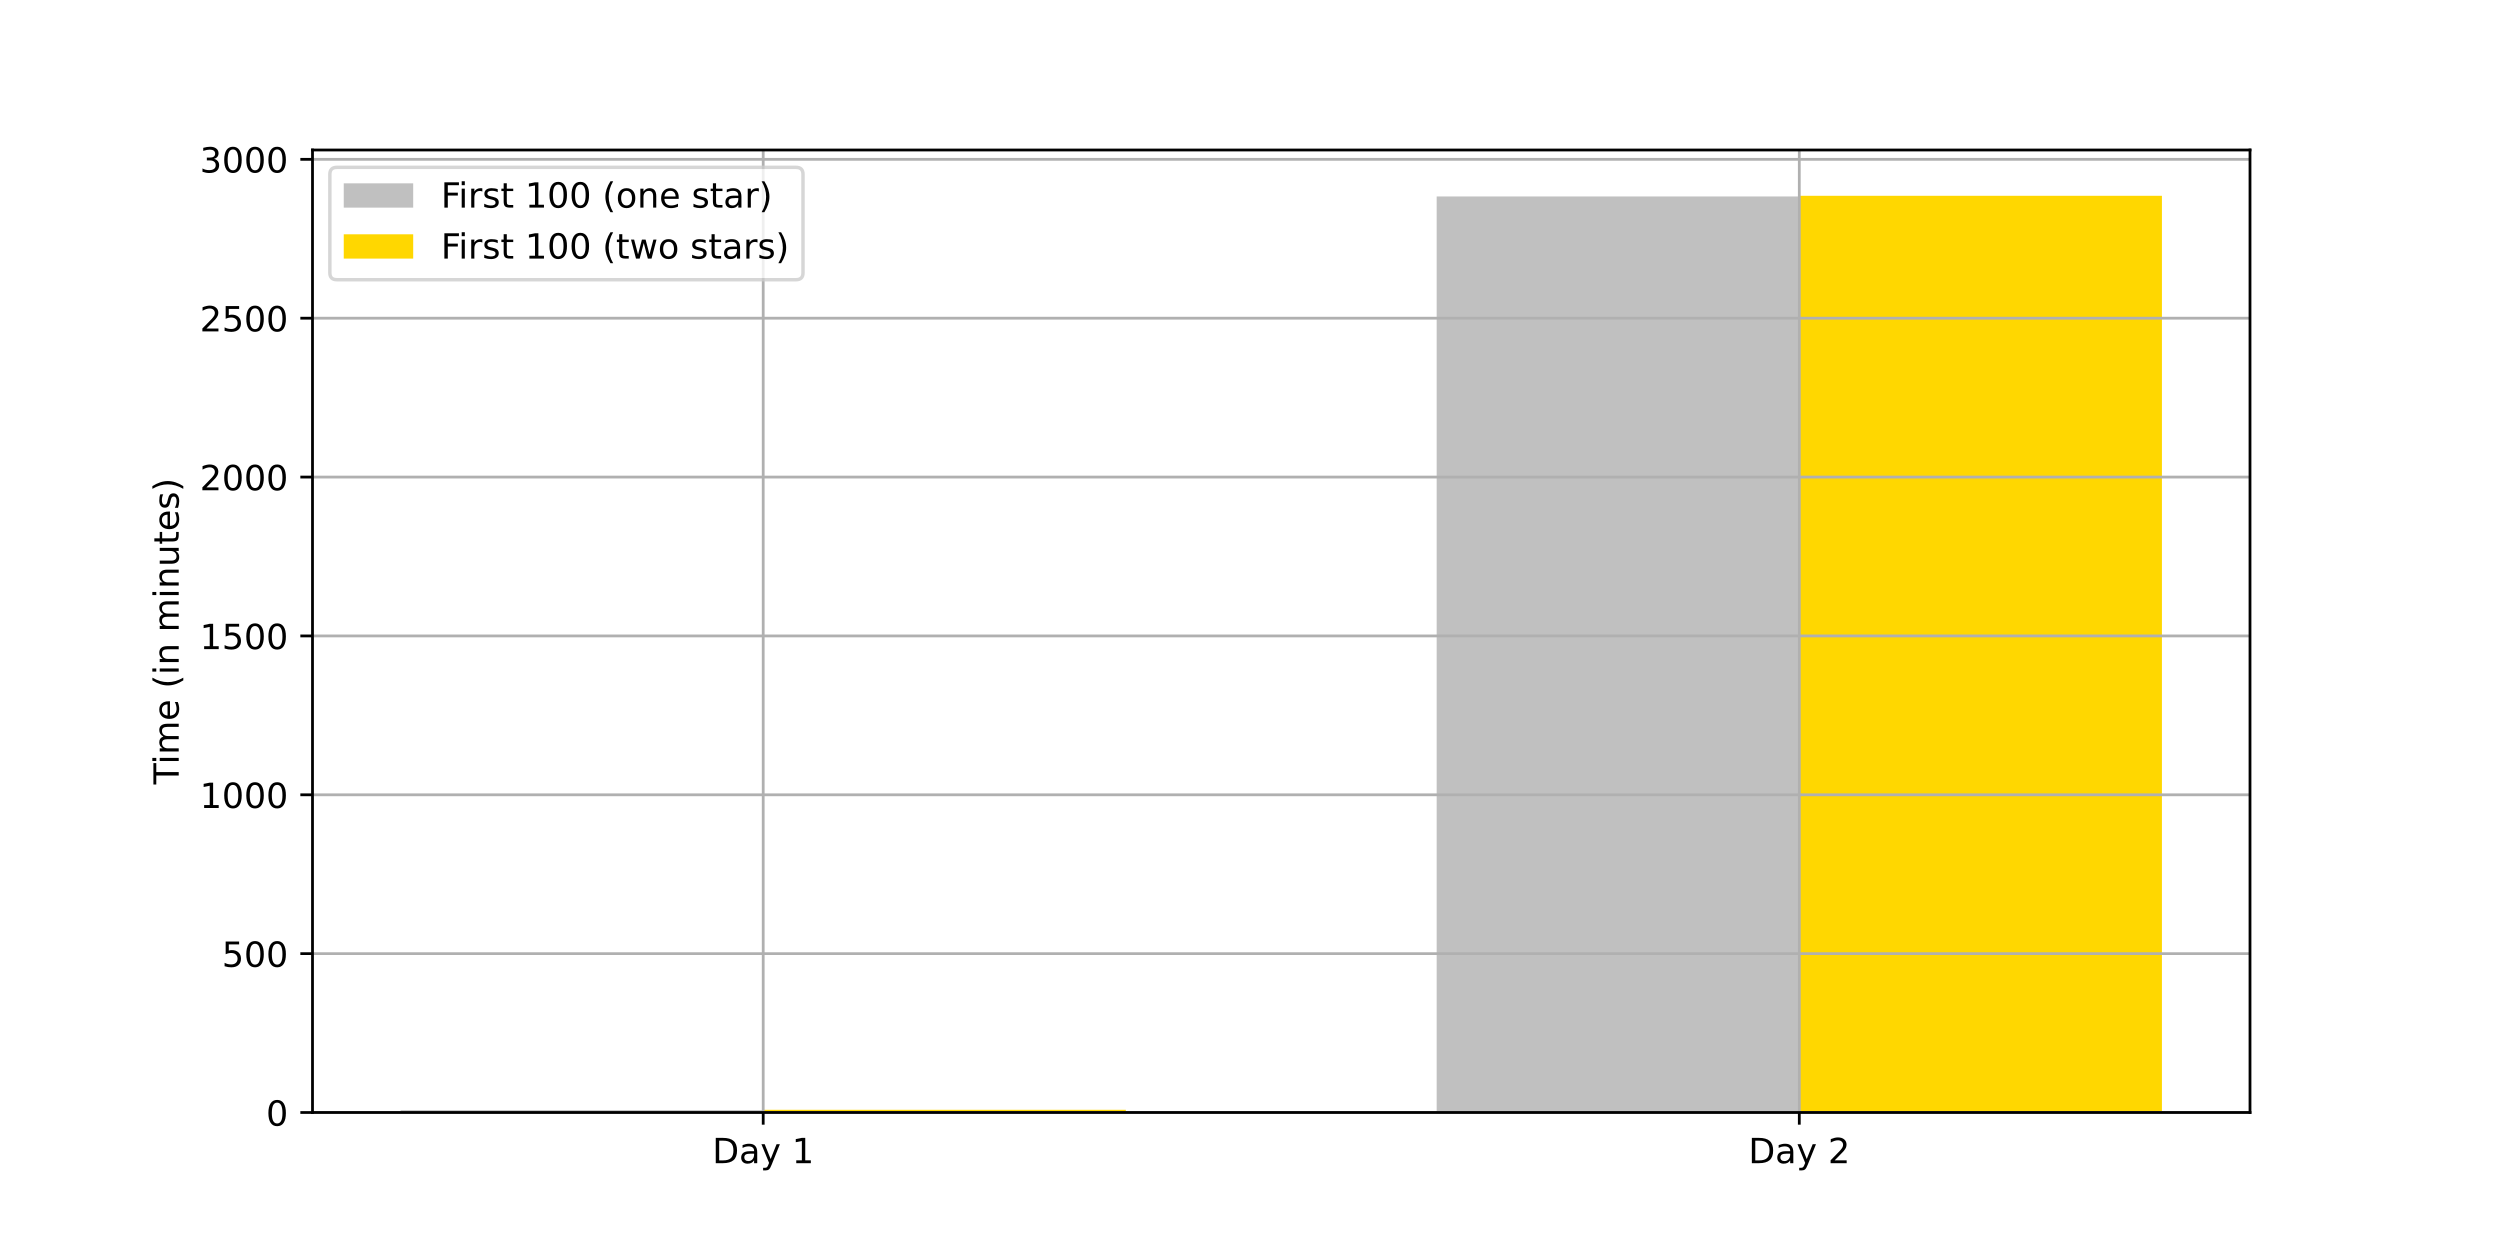
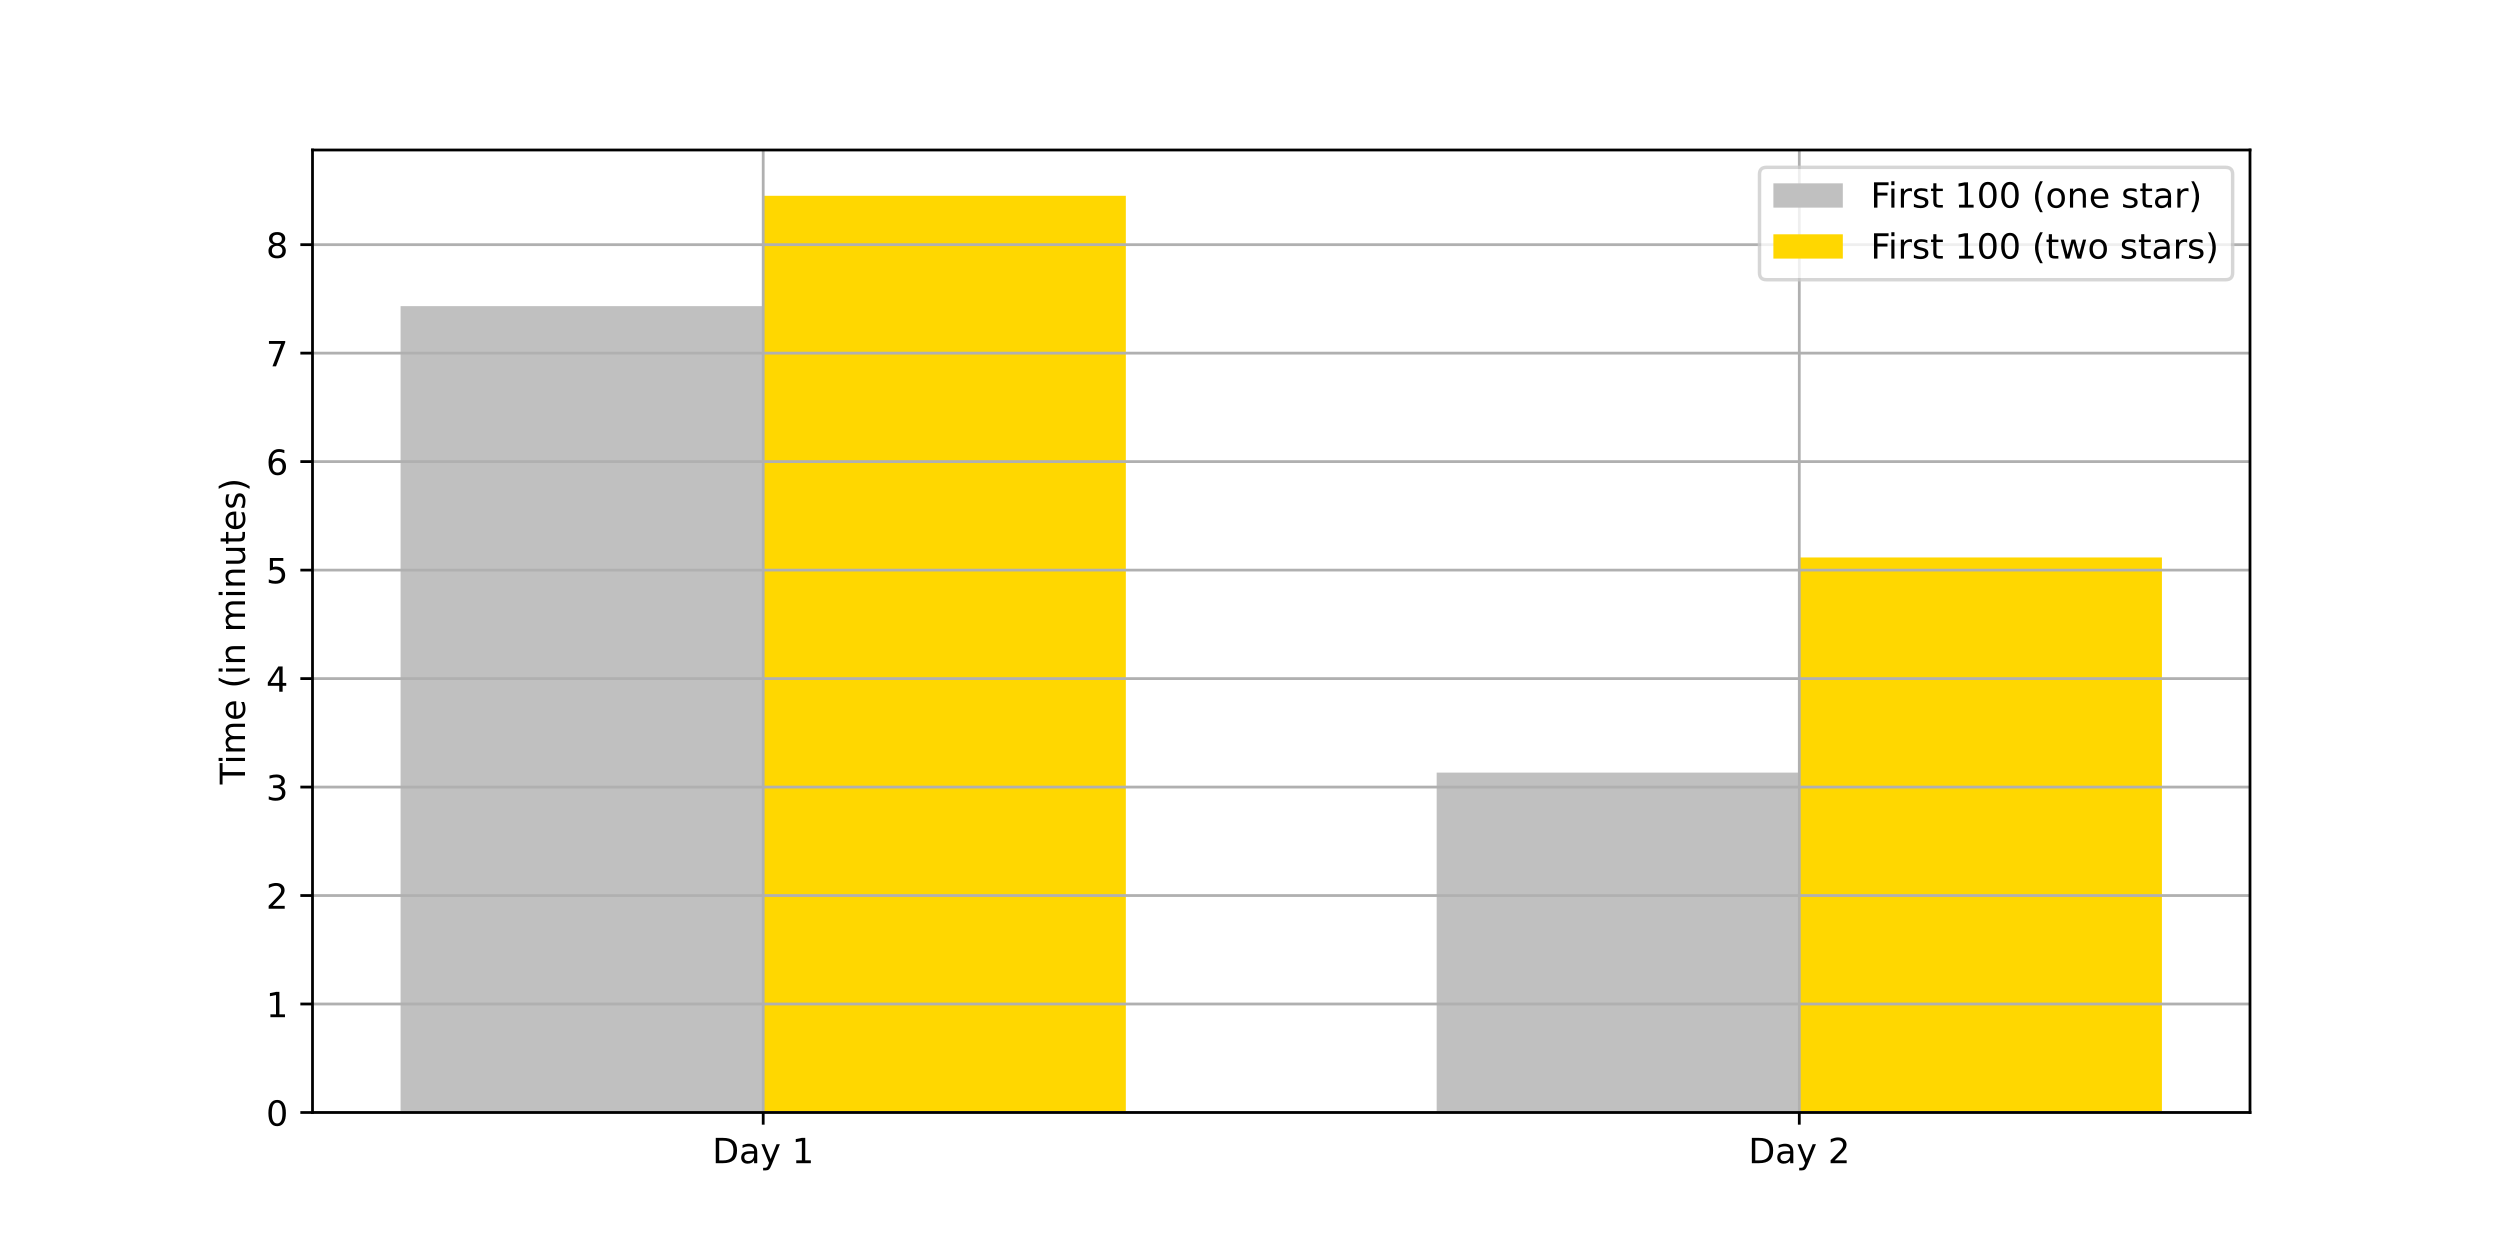
<svg xmlns="http://www.w3.org/2000/svg" xmlns:xlink="http://www.w3.org/1999/xlink" height="360pt" version="1.1" viewBox="0 0 720 360" width="720pt">
  <defs>
    <style type="text/css">*{stroke-linecap:butt;stroke-linejoin:round;}</style>
  </defs>
  <g id="figure_1">
    <g id="patch_1">
      <path d="M 0 360  L 720 360  L 720 0  L 0 0  z " style="fill:#ffffff;" />
    </g>
    <g id="axes_1">
      <g id="patch_2">
        <path d="M 90 320.4  L 648 320.4  L 648 43.2  L 90 43.2  z " style="fill:#ffffff;" />
      </g>
      <g id="patch_3">
-         <path clip-path="url(#pb698af9cc4)" d="M 115.364 320.4  L 219.802 320.4  L 219.802 319.72  L 115.364 319.72  z " style="fill:#c0c0c0;" />
+         <path clip-path="url(#pf5a91a3c30)" d="M 115.364 320.4  L 219.802 320.4  L 219.802 88.163  L 115.364 88.163  z " style="fill:#c0c0c0;" />
      </g>
      <g id="patch_4">
-         <path clip-path="url(#pb698af9cc4)" d="M 413.759 320.4  L 518.198 320.4  L 518.198 56.581  L 413.759 56.581  z " style="fill:#c0c0c0;" />
+         <path clip-path="url(#pf5a91a3c30)" d="M 413.759 320.4  L 518.198 320.4  L 518.198 222.507  L 413.759 222.507  z " style="fill:#c0c0c0;" />
      </g>
      <g id="patch_5">
-         <path clip-path="url(#pb698af9cc4)" d="M 219.802 320.4  L 324.241 320.4  L 324.241 319.627  L 219.802 319.627  z " style="fill:#ffd700;" />
+         <path clip-path="url(#pf5a91a3c30)" d="M 219.802 320.4  L 324.241 320.4  L 324.241 56.4  L 219.802 56.4  z " style="fill:#ffd700;" />
      </g>
      <g id="patch_6">
-         <path clip-path="url(#pb698af9cc4)" d="M 518.198 320.4  L 622.636 320.4  L 622.636 56.4  L 518.198 56.4  z " style="fill:#ffd700;" />
+         <path clip-path="url(#pf5a91a3c30)" d="M 518.198 320.4  L 622.636 320.4  L 622.636 160.542  L 518.198 160.542  z " style="fill:#ffd700;" />
      </g>
      <g id="matplotlib.axis_1">
        <g id="xtick_1">
          <g id="line2d_1">
-             <path clip-path="url(#pb698af9cc4)" d="M 219.802 320.4  L 219.802 43.2  " style="fill:none;stroke:#b0b0b0;stroke-linecap:square;stroke-width:0.8;" />
+             <path clip-path="url(#pf5a91a3c30)" d="M 219.802 320.4  L 219.802 43.2  " style="fill:none;stroke:#b0b0b0;stroke-linecap:square;stroke-width:0.8;" />
          </g>
          <g id="line2d_2">
            <defs>
-               <path d="M 0 0  L 0 3.5  " id="mfdc958b9db" style="stroke:#000000;stroke-width:0.8;" />
-             </defs>
-             <g>
-               <use style="stroke:#000000;stroke-width:0.8;" x="219.802" xlink:href="#mfdc958b9db" y="320.4" />
+               <path d="M 0 0  L 0 3.5  " id="ma965a5eb59" style="stroke:#000000;stroke-width:0.8;" />
+             </defs>
+             <g>
+               <use style="stroke:#000000;stroke-width:0.8;" x="219.802" xlink:href="#ma965a5eb59" y="320.4" />
            </g>
          </g>
          <g id="text_1">
            <g transform="translate(205.1584 334.9984)scale(0.1 -0.1)">
              <defs>
                <path d="M 19.672 64.797  L 19.672 8.109  L 31.594 8.109  Q 46.688 8.109 53.688 14.938  Q 60.688 21.781 60.688 36.531  Q 60.688 51.172 53.688 57.984  Q 46.688 64.797 31.594 64.797  z M 9.812 72.906  L 30.078 72.906  Q 51.266 72.906 61.172 64.094  Q 71.094 55.281 71.094 36.531  Q 71.094 17.672 61.125 8.828  Q 51.172 0 30.078 0  L 9.812 0  z " id="DejaVuSans-68" />
                <path d="M 34.281 27.484  Q 23.391 27.484 19.188 25  Q 14.984 22.516 14.984 16.5  Q 14.984 11.719 18.141 8.906  Q 21.297 6.109 26.703 6.109  Q 34.188 6.109 38.703 11.406  Q 43.219 16.703 43.219 25.484  L 43.219 27.484  z M 52.203 31.203  L 52.203 0  L 43.219 0  L 43.219 8.297  Q 40.141 3.328 35.547 0.953  Q 30.953 -1.422 24.312 -1.422  Q 15.922 -1.422 10.953 3.297  Q 6 8.016 6 15.922  Q 6 25.141 12.172 29.828  Q 18.359 34.516 30.609 34.516  L 43.219 34.516  L 43.219 35.406  Q 43.219 41.609 39.141 45  Q 35.062 48.391 27.688 48.391  Q 23 48.391 18.547 47.266  Q 14.109 46.141 10.016 43.891  L 10.016 52.203  Q 14.938 54.109 19.578 55.047  Q 24.219 56 28.609 56  Q 40.484 56 46.344 49.844  Q 52.203 43.703 52.203 31.203  z " id="DejaVuSans-97" />
                <path d="M 32.172 -5.078  Q 28.375 -14.844 24.75 -17.812  Q 21.141 -20.797 15.094 -20.797  L 7.906 -20.797  L 7.906 -13.281  L 13.188 -13.281  Q 16.891 -13.281 18.938 -11.516  Q 21 -9.766 23.484 -3.219  L 25.094 0.875  L 2.984 54.688  L 12.5 54.688  L 29.594 11.922  L 46.688 54.688  L 56.203 54.688  z " id="DejaVuSans-121" />
                <path id="DejaVuSans-32" />
                <path d="M 12.406 8.297  L 28.516 8.297  L 28.516 63.922  L 10.984 60.406  L 10.984 69.391  L 28.422 72.906  L 38.281 72.906  L 38.281 8.297  L 54.391 8.297  L 54.391 0  L 12.406 0  z " id="DejaVuSans-49" />
              </defs>
              <use xlink:href="#DejaVuSans-68" />
              <use x="77.002" xlink:href="#DejaVuSans-97" />
              <use x="138.281" xlink:href="#DejaVuSans-121" />
              <use x="197.461" xlink:href="#DejaVuSans-32" />
              <use x="229.248" xlink:href="#DejaVuSans-49" />
            </g>
          </g>
        </g>
        <g id="xtick_2">
          <g id="line2d_3">
-             <path clip-path="url(#pb698af9cc4)" d="M 518.198 320.4  L 518.198 43.2  " style="fill:none;stroke:#b0b0b0;stroke-linecap:square;stroke-width:0.8;" />
+             <path clip-path="url(#pf5a91a3c30)" d="M 518.198 320.4  L 518.198 43.2  " style="fill:none;stroke:#b0b0b0;stroke-linecap:square;stroke-width:0.8;" />
          </g>
          <g id="line2d_4">
            <g>
-               <use style="stroke:#000000;stroke-width:0.8;" x="518.198" xlink:href="#mfdc958b9db" y="320.4" />
+               <use style="stroke:#000000;stroke-width:0.8;" x="518.198" xlink:href="#ma965a5eb59" y="320.4" />
            </g>
          </g>
          <g id="text_2">
            <g transform="translate(503.5541 334.9984)scale(0.1 -0.1)">
              <defs>
                <path d="M 19.188 8.297  L 53.609 8.297  L 53.609 0  L 7.328 0  L 7.328 8.297  Q 12.938 14.109 22.625 23.891  Q 32.328 33.688 34.812 36.531  Q 39.547 41.844 41.422 45.531  Q 43.312 49.219 43.312 52.781  Q 43.312 58.594 39.234 62.25  Q 35.156 65.922 28.609 65.922  Q 23.969 65.922 18.812 64.312  Q 13.672 62.703 7.812 59.422  L 7.812 69.391  Q 13.766 71.781 18.938 73  Q 24.125 74.219 28.422 74.219  Q 39.75 74.219 46.484 68.547  Q 53.219 62.891 53.219 53.422  Q 53.219 48.922 51.531 44.891  Q 49.859 40.875 45.406 35.406  Q 44.188 33.984 37.641 27.219  Q 31.109 20.453 19.188 8.297  z " id="DejaVuSans-50" />
              </defs>
              <use xlink:href="#DejaVuSans-68" />
              <use x="77.002" xlink:href="#DejaVuSans-97" />
              <use x="138.281" xlink:href="#DejaVuSans-121" />
              <use x="197.461" xlink:href="#DejaVuSans-32" />
              <use x="229.248" xlink:href="#DejaVuSans-50" />
            </g>
          </g>
        </g>
      </g>
      <g id="matplotlib.axis_2">
        <g id="ytick_1">
          <g id="line2d_5">
-             <path clip-path="url(#pb698af9cc4)" d="M 90 320.4  L 648 320.4  " style="fill:none;stroke:#b0b0b0;stroke-linecap:square;stroke-width:0.8;" />
+             <path clip-path="url(#pf5a91a3c30)" d="M 90 320.4  L 648 320.4  " style="fill:none;stroke:#b0b0b0;stroke-linecap:square;stroke-width:0.8;" />
          </g>
          <g id="line2d_6">
            <defs>
-               <path d="M 0 0  L -3.5 0  " id="m50fbe934e5" style="stroke:#000000;stroke-width:0.8;" />
-             </defs>
-             <g>
-               <use style="stroke:#000000;stroke-width:0.8;" x="90" xlink:href="#m50fbe934e5" y="320.4" />
+               <path d="M 0 0  L -3.5 0  " id="mb95ecbc045" style="stroke:#000000;stroke-width:0.8;" />
+             </defs>
+             <g>
+               <use style="stroke:#000000;stroke-width:0.8;" x="90" xlink:href="#mb95ecbc045" y="320.4" />
            </g>
          </g>
          <g id="text_3">
            <g transform="translate(76.6375 324.1992)scale(0.1 -0.1)">
              <defs>
                <path d="M 31.781 66.406  Q 24.172 66.406 20.328 58.906  Q 16.5 51.422 16.5 36.375  Q 16.5 21.391 20.328 13.891  Q 24.172 6.391 31.781 6.391  Q 39.453 6.391 43.281 13.891  Q 47.125 21.391 47.125 36.375  Q 47.125 51.422 43.281 58.906  Q 39.453 66.406 31.781 66.406  z M 31.781 74.219  Q 44.047 74.219 50.516 64.516  Q 56.984 54.828 56.984 36.375  Q 56.984 17.969 50.516 8.266  Q 44.047 -1.422 31.781 -1.422  Q 19.531 -1.422 13.062 8.266  Q 6.594 17.969 6.594 36.375  Q 6.594 54.828 13.062 64.516  Q 19.531 74.219 31.781 74.219  z " id="DejaVuSans-48" />
              </defs>
              <use xlink:href="#DejaVuSans-48" />
            </g>
          </g>
        </g>
        <g id="ytick_2">
          <g id="line2d_7">
-             <path clip-path="url(#pb698af9cc4)" d="M 90 274.648  L 648 274.648  " style="fill:none;stroke:#b0b0b0;stroke-linecap:square;stroke-width:0.8;" />
+             <path clip-path="url(#pf5a91a3c30)" d="M 90 289.157  L 648 289.157  " style="fill:none;stroke:#b0b0b0;stroke-linecap:square;stroke-width:0.8;" />
          </g>
          <g id="line2d_8">
            <g>
-               <use style="stroke:#000000;stroke-width:0.8;" x="90" xlink:href="#m50fbe934e5" y="274.648" />
+               <use style="stroke:#000000;stroke-width:0.8;" x="90" xlink:href="#mb95ecbc045" y="289.157" />
            </g>
          </g>
          <g id="text_4">
-             <g transform="translate(63.9125 278.4472)scale(0.1 -0.1)">
-               <defs>
-                 <path d="M 10.797 72.906  L 49.516 72.906  L 49.516 64.594  L 19.828 64.594  L 19.828 46.734  Q 21.969 47.469 24.109 47.828  Q 26.266 48.188 28.422 48.188  Q 40.625 48.188 47.75 41.5  Q 54.891 34.812 54.891 23.391  Q 54.891 11.625 47.562 5.094  Q 40.234 -1.422 26.906 -1.422  Q 22.312 -1.422 17.547 -0.641  Q 12.797 0.141 7.719 1.703  L 7.719 11.625  Q 12.109 9.234 16.797 8.062  Q 21.484 6.891 26.703 6.891  Q 35.156 6.891 40.078 11.328  Q 45.016 15.766 45.016 23.391  Q 45.016 31 40.078 35.438  Q 35.156 39.891 26.703 39.891  Q 22.75 39.891 18.812 39.016  Q 14.891 38.141 10.797 36.281  z " id="DejaVuSans-53" />
-               </defs>
-               <use xlink:href="#DejaVuSans-53" />
-               <use x="63.623" xlink:href="#DejaVuSans-48" />
-               <use x="127.246" xlink:href="#DejaVuSans-48" />
+             <g transform="translate(76.6375 292.9566)scale(0.1 -0.1)">
+               <use xlink:href="#DejaVuSans-49" />
            </g>
          </g>
        </g>
        <g id="ytick_3">
          <g id="line2d_9">
-             <path clip-path="url(#pb698af9cc4)" d="M 90 228.896  L 648 228.896  " style="fill:none;stroke:#b0b0b0;stroke-linecap:square;stroke-width:0.8;" />
+             <path clip-path="url(#pf5a91a3c30)" d="M 90 257.915  L 648 257.915  " style="fill:none;stroke:#b0b0b0;stroke-linecap:square;stroke-width:0.8;" />
          </g>
          <g id="line2d_10">
            <g>
-               <use style="stroke:#000000;stroke-width:0.8;" x="90" xlink:href="#m50fbe934e5" y="228.896" />
+               <use style="stroke:#000000;stroke-width:0.8;" x="90" xlink:href="#mb95ecbc045" y="257.915" />
            </g>
          </g>
          <g id="text_5">
-             <g transform="translate(57.55 232.6951)scale(0.1 -0.1)">
-               <use xlink:href="#DejaVuSans-49" />
-               <use x="63.623" xlink:href="#DejaVuSans-48" />
-               <use x="127.246" xlink:href="#DejaVuSans-48" />
-               <use x="190.869" xlink:href="#DejaVuSans-48" />
+             <g transform="translate(76.6375 261.714)scale(0.1 -0.1)">
+               <use xlink:href="#DejaVuSans-50" />
            </g>
          </g>
        </g>
        <g id="ytick_4">
          <g id="line2d_11">
-             <path clip-path="url(#pb698af9cc4)" d="M 90 183.144  L 648 183.144  " style="fill:none;stroke:#b0b0b0;stroke-linecap:square;stroke-width:0.8;" />
+             <path clip-path="url(#pf5a91a3c30)" d="M 90 226.672  L 648 226.672  " style="fill:none;stroke:#b0b0b0;stroke-linecap:square;stroke-width:0.8;" />
          </g>
          <g id="line2d_12">
            <g>
-               <use style="stroke:#000000;stroke-width:0.8;" x="90" xlink:href="#m50fbe934e5" y="183.144" />
+               <use style="stroke:#000000;stroke-width:0.8;" x="90" xlink:href="#mb95ecbc045" y="226.672" />
            </g>
          </g>
          <g id="text_6">
-             <g transform="translate(57.55 186.9431)scale(0.1 -0.1)">
-               <use xlink:href="#DejaVuSans-49" />
-               <use x="63.623" xlink:href="#DejaVuSans-53" />
-               <use x="127.246" xlink:href="#DejaVuSans-48" />
-               <use x="190.869" xlink:href="#DejaVuSans-48" />
+             <g transform="translate(76.6375 230.4714)scale(0.1 -0.1)">
+               <defs>
+                 <path d="M 40.578 39.312  Q 47.656 37.797 51.625 33  Q 55.609 28.219 55.609 21.188  Q 55.609 10.406 48.188 4.484  Q 40.766 -1.422 27.094 -1.422  Q 22.516 -1.422 17.656 -0.516  Q 12.797 0.391 7.625 2.203  L 7.625 11.719  Q 11.719 9.328 16.594 8.109  Q 21.484 6.891 26.812 6.891  Q 36.078 6.891 40.938 10.547  Q 45.797 14.203 45.797 21.188  Q 45.797 27.641 41.281 31.266  Q 36.766 34.906 28.719 34.906  L 20.219 34.906  L 20.219 43.016  L 29.109 43.016  Q 36.375 43.016 40.234 45.922  Q 44.094 48.828 44.094 54.297  Q 44.094 59.906 40.109 62.906  Q 36.141 65.922 28.719 65.922  Q 24.656 65.922 20.016 65.031  Q 15.375 64.156 9.812 62.312  L 9.812 71.094  Q 15.438 72.656 20.344 73.438  Q 25.25 74.219 29.594 74.219  Q 40.828 74.219 47.359 69.109  Q 53.906 64.016 53.906 55.328  Q 53.906 49.266 50.438 45.094  Q 46.969 40.922 40.578 39.312  z " id="DejaVuSans-51" />
+               </defs>
+               <use xlink:href="#DejaVuSans-51" />
            </g>
          </g>
        </g>
        <g id="ytick_5">
          <g id="line2d_13">
-             <path clip-path="url(#pb698af9cc4)" d="M 90 137.392  L 648 137.392  " style="fill:none;stroke:#b0b0b0;stroke-linecap:square;stroke-width:0.8;" />
+             <path clip-path="url(#pf5a91a3c30)" d="M 90 195.43  L 648 195.43  " style="fill:none;stroke:#b0b0b0;stroke-linecap:square;stroke-width:0.8;" />
          </g>
          <g id="line2d_14">
            <g>
-               <use style="stroke:#000000;stroke-width:0.8;" x="90" xlink:href="#m50fbe934e5" y="137.392" />
+               <use style="stroke:#000000;stroke-width:0.8;" x="90" xlink:href="#mb95ecbc045" y="195.43" />
            </g>
          </g>
          <g id="text_7">
-             <g transform="translate(57.55 141.191)scale(0.1 -0.1)">
-               <use xlink:href="#DejaVuSans-50" />
-               <use x="63.623" xlink:href="#DejaVuSans-48" />
-               <use x="127.246" xlink:href="#DejaVuSans-48" />
-               <use x="190.869" xlink:href="#DejaVuSans-48" />
+             <g transform="translate(76.6375 199.2288)scale(0.1 -0.1)">
+               <defs>
+                 <path d="M 37.797 64.312  L 12.891 25.391  L 37.797 25.391  z M 35.203 72.906  L 47.609 72.906  L 47.609 25.391  L 58.016 25.391  L 58.016 17.188  L 47.609 17.188  L 47.609 0  L 37.797 0  L 37.797 17.188  L 4.891 17.188  L 4.891 26.703  z " id="DejaVuSans-52" />
+               </defs>
+               <use xlink:href="#DejaVuSans-52" />
            </g>
          </g>
        </g>
        <g id="ytick_6">
          <g id="line2d_15">
-             <path clip-path="url(#pb698af9cc4)" d="M 90 91.64  L 648 91.64  " style="fill:none;stroke:#b0b0b0;stroke-linecap:square;stroke-width:0.8;" />
+             <path clip-path="url(#pf5a91a3c30)" d="M 90 164.187  L 648 164.187  " style="fill:none;stroke:#b0b0b0;stroke-linecap:square;stroke-width:0.8;" />
          </g>
          <g id="line2d_16">
            <g>
-               <use style="stroke:#000000;stroke-width:0.8;" x="90" xlink:href="#m50fbe934e5" y="91.64" />
+               <use style="stroke:#000000;stroke-width:0.8;" x="90" xlink:href="#mb95ecbc045" y="164.187" />
            </g>
          </g>
          <g id="text_8">
-             <g transform="translate(57.55 95.43897)scale(0.1 -0.1)">
-               <use xlink:href="#DejaVuSans-50" />
-               <use x="63.623" xlink:href="#DejaVuSans-53" />
-               <use x="127.246" xlink:href="#DejaVuSans-48" />
-               <use x="190.869" xlink:href="#DejaVuSans-48" />
+             <g transform="translate(76.6375 167.9862)scale(0.1 -0.1)">
+               <defs>
+                 <path d="M 10.797 72.906  L 49.516 72.906  L 49.516 64.594  L 19.828 64.594  L 19.828 46.734  Q 21.969 47.469 24.109 47.828  Q 26.266 48.188 28.422 48.188  Q 40.625 48.188 47.75 41.5  Q 54.891 34.812 54.891 23.391  Q 54.891 11.625 47.562 5.094  Q 40.234 -1.422 26.906 -1.422  Q 22.312 -1.422 17.547 -0.641  Q 12.797 0.141 7.719 1.703  L 7.719 11.625  Q 12.109 9.234 16.797 8.062  Q 21.484 6.891 26.703 6.891  Q 35.156 6.891 40.078 11.328  Q 45.016 15.766 45.016 23.391  Q 45.016 31 40.078 35.438  Q 35.156 39.891 26.703 39.891  Q 22.75 39.891 18.812 39.016  Q 14.891 38.141 10.797 36.281  z " id="DejaVuSans-53" />
+               </defs>
+               <use xlink:href="#DejaVuSans-53" />
            </g>
          </g>
        </g>
        <g id="ytick_7">
          <g id="line2d_17">
-             <path clip-path="url(#pb698af9cc4)" d="M 90 45.888  L 648 45.888  " style="fill:none;stroke:#b0b0b0;stroke-linecap:square;stroke-width:0.8;" />
+             <path clip-path="url(#pf5a91a3c30)" d="M 90 132.944  L 648 132.944  " style="fill:none;stroke:#b0b0b0;stroke-linecap:square;stroke-width:0.8;" />
          </g>
          <g id="line2d_18">
            <g>
-               <use style="stroke:#000000;stroke-width:0.8;" x="90" xlink:href="#m50fbe934e5" y="45.888" />
+               <use style="stroke:#000000;stroke-width:0.8;" x="90" xlink:href="#mb95ecbc045" y="132.944" />
            </g>
          </g>
          <g id="text_9">
-             <g transform="translate(57.55 49.68692)scale(0.1 -0.1)">
-               <defs>
-                 <path d="M 40.578 39.312  Q 47.656 37.797 51.625 33  Q 55.609 28.219 55.609 21.188  Q 55.609 10.406 48.188 4.484  Q 40.766 -1.422 27.094 -1.422  Q 22.516 -1.422 17.656 -0.516  Q 12.797 0.391 7.625 2.203  L 7.625 11.719  Q 11.719 9.328 16.594 8.109  Q 21.484 6.891 26.812 6.891  Q 36.078 6.891 40.938 10.547  Q 45.797 14.203 45.797 21.188  Q 45.797 27.641 41.281 31.266  Q 36.766 34.906 28.719 34.906  L 20.219 34.906  L 20.219 43.016  L 29.109 43.016  Q 36.375 43.016 40.234 45.922  Q 44.094 48.828 44.094 54.297  Q 44.094 59.906 40.109 62.906  Q 36.141 65.922 28.719 65.922  Q 24.656 65.922 20.016 65.031  Q 15.375 64.156 9.812 62.312  L 9.812 71.094  Q 15.438 72.656 20.344 73.438  Q 25.25 74.219 29.594 74.219  Q 40.828 74.219 47.359 69.109  Q 53.906 64.016 53.906 55.328  Q 53.906 49.266 50.438 45.094  Q 46.969 40.922 40.578 39.312  z " id="DejaVuSans-51" />
-               </defs>
-               <use xlink:href="#DejaVuSans-51" />
-               <use x="63.623" xlink:href="#DejaVuSans-48" />
-               <use x="127.246" xlink:href="#DejaVuSans-48" />
-               <use x="190.869" xlink:href="#DejaVuSans-48" />
-             </g>
-           </g>
-         </g>
-         <g id="text_10">
-           <g transform="translate(51.47031 225.9094)rotate(-90)scale(0.1 -0.1)">
+             <g transform="translate(76.6375 136.7436)scale(0.1 -0.1)">
+               <defs>
+                 <path d="M 33.016 40.375  Q 26.375 40.375 22.484 35.828  Q 18.609 31.297 18.609 23.391  Q 18.609 15.531 22.484 10.953  Q 26.375 6.391 33.016 6.391  Q 39.656 6.391 43.531 10.953  Q 47.406 15.531 47.406 23.391  Q 47.406 31.297 43.531 35.828  Q 39.656 40.375 33.016 40.375  z M 52.594 71.297  L 52.594 62.312  Q 48.875 64.062 45.094 64.984  Q 41.312 65.922 37.594 65.922  Q 27.828 65.922 22.672 59.328  Q 17.531 52.734 16.797 39.406  Q 19.672 43.656 24.016 45.922  Q 28.375 48.188 33.594 48.188  Q 44.578 48.188 50.953 41.516  Q 57.328 34.859 57.328 23.391  Q 57.328 12.156 50.688 5.359  Q 44.047 -1.422 33.016 -1.422  Q 20.359 -1.422 13.672 8.266  Q 6.984 17.969 6.984 36.375  Q 6.984 53.656 15.188 63.938  Q 23.391 74.219 37.203 74.219  Q 40.922 74.219 44.703 73.484  Q 48.484 72.75 52.594 71.297  z " id="DejaVuSans-54" />
+               </defs>
+               <use xlink:href="#DejaVuSans-54" />
+             </g>
+           </g>
+         </g>
+         <g id="ytick_8">
+           <g id="line2d_19">
+             <path clip-path="url(#pf5a91a3c30)" d="M 90 101.702  L 648 101.702  " style="fill:none;stroke:#b0b0b0;stroke-linecap:square;stroke-width:0.8;" />
+           </g>
+           <g id="line2d_20">
+             <g>
+               <use style="stroke:#000000;stroke-width:0.8;" x="90" xlink:href="#mb95ecbc045" y="101.702" />
+             </g>
+           </g>
+           <g id="text_10">
+             <g transform="translate(76.6375 105.501)scale(0.1 -0.1)">
+               <defs>
+                 <path d="M 8.203 72.906  L 55.078 72.906  L 55.078 68.703  L 28.609 0  L 18.312 0  L 43.219 64.594  L 8.203 64.594  z " id="DejaVuSans-55" />
+               </defs>
+               <use xlink:href="#DejaVuSans-55" />
+             </g>
+           </g>
+         </g>
+         <g id="ytick_9">
+           <g id="line2d_21">
+             <path clip-path="url(#pf5a91a3c30)" d="M 90 70.459  L 648 70.459  " style="fill:none;stroke:#b0b0b0;stroke-linecap:square;stroke-width:0.8;" />
+           </g>
+           <g id="line2d_22">
+             <g>
+               <use style="stroke:#000000;stroke-width:0.8;" x="90" xlink:href="#mb95ecbc045" y="70.459" />
+             </g>
+           </g>
+           <g id="text_11">
+             <g transform="translate(76.6375 74.25839)scale(0.1 -0.1)">
+               <defs>
+                 <path d="M 31.781 34.625  Q 24.75 34.625 20.719 30.859  Q 16.703 27.094 16.703 20.516  Q 16.703 13.922 20.719 10.156  Q 24.75 6.391 31.781 6.391  Q 38.812 6.391 42.859 10.172  Q 46.922 13.969 46.922 20.516  Q 46.922 27.094 42.891 30.859  Q 38.875 34.625 31.781 34.625  z M 21.922 38.812  Q 15.578 40.375 12.031 44.719  Q 8.5 49.078 8.5 55.328  Q 8.5 64.062 14.719 69.141  Q 20.953 74.219 31.781 74.219  Q 42.672 74.219 48.875 69.141  Q 55.078 64.062 55.078 55.328  Q 55.078 49.078 51.531 44.719  Q 48 40.375 41.703 38.812  Q 48.828 37.156 52.797 32.312  Q 56.781 27.484 56.781 20.516  Q 56.781 9.906 50.312 4.234  Q 43.844 -1.422 31.781 -1.422  Q 19.734 -1.422 13.25 4.234  Q 6.781 9.906 6.781 20.516  Q 6.781 27.484 10.781 32.312  Q 14.797 37.156 21.922 38.812  z M 18.312 54.391  Q 18.312 48.734 21.844 45.562  Q 25.391 42.391 31.781 42.391  Q 38.141 42.391 41.719 45.562  Q 45.312 48.734 45.312 54.391  Q 45.312 60.062 41.719 63.234  Q 38.141 66.406 31.781 66.406  Q 25.391 66.406 21.844 63.234  Q 18.312 60.062 18.312 54.391  z " id="DejaVuSans-56" />
+               </defs>
+               <use xlink:href="#DejaVuSans-56" />
+             </g>
+           </g>
+         </g>
+         <g id="text_12">
+           <g transform="translate(70.55781 225.9094)rotate(-90)scale(0.1 -0.1)">
            <defs>
              <path d="M -0.297 72.906  L 61.375 72.906  L 61.375 64.594  L 35.5 64.594  L 35.5 0  L 25.594 0  L 25.594 64.594  L -0.297 64.594  z " id="DejaVuSans-84" />
              <path d="M 9.422 54.688  L 18.406 54.688  L 18.406 0  L 9.422 0  z M 9.422 75.984  L 18.406 75.984  L 18.406 64.594  L 9.422 64.594  z " id="DejaVuSans-105" />
              <path d="M 52 44.188  Q 55.375 50.25 60.062 53.125  Q 64.75 56 71.094 56  Q 79.641 56 84.281 50.016  Q 88.922 44.047 88.922 33.016  L 88.922 0  L 79.891 0  L 79.891 32.719  Q 79.891 40.578 77.094 44.375  Q 74.312 48.188 68.609 48.188  Q 61.625 48.188 57.562 43.547  Q 53.516 38.922 53.516 30.906  L 53.516 0  L 44.484 0  L 44.484 32.719  Q 44.484 40.625 41.703 44.406  Q 38.922 48.188 33.109 48.188  Q 26.219 48.188 22.156 43.531  Q 18.109 38.875 18.109 30.906  L 18.109 0  L 9.078 0  L 9.078 54.688  L 18.109 54.688  L 18.109 46.188  Q 21.188 51.219 25.484 53.609  Q 29.781 56 35.688 56  Q 41.656 56 45.828 52.969  Q 50 49.953 52 44.188  z " id="DejaVuSans-109" />
              <path d="M 56.203 29.594  L 56.203 25.203  L 14.891 25.203  Q 15.484 15.922 20.484 11.062  Q 25.484 6.203 34.422 6.203  Q 39.594 6.203 44.453 7.469  Q 49.312 8.734 54.109 11.281  L 54.109 2.781  Q 49.266 0.734 44.188 -0.344  Q 39.109 -1.422 33.891 -1.422  Q 20.797 -1.422 13.156 6.188  Q 5.516 13.812 5.516 26.812  Q 5.516 40.234 12.766 48.109  Q 20.016 56 32.328 56  Q 43.359 56 49.781 48.891  Q 56.203 41.797 56.203 29.594  z M 47.219 32.234  Q 47.125 39.594 43.094 43.984  Q 39.062 48.391 32.422 48.391  Q 24.906 48.391 20.391 44.141  Q 15.875 39.891 15.188 32.172  z " id="DejaVuSans-101" />
              <path d="M 31 75.875  Q 24.469 64.656 21.281 53.656  Q 18.109 42.672 18.109 31.391  Q 18.109 20.125 21.312 9.062  Q 24.516 -2 31 -13.188  L 23.188 -13.188  Q 15.875 -1.703 12.234 9.375  Q 8.594 20.453 8.594 31.391  Q 8.594 42.281 12.203 53.312  Q 15.828 64.359 23.188 75.875  z " id="DejaVuSans-40" />
              <path d="M 54.891 33.016  L 54.891 0  L 45.906 0  L 45.906 32.719  Q 45.906 40.484 42.875 44.328  Q 39.844 48.188 33.797 48.188  Q 26.516 48.188 22.312 43.547  Q 18.109 38.922 18.109 30.906  L 18.109 0  L 9.078 0  L 9.078 54.688  L 18.109 54.688  L 18.109 46.188  Q 21.344 51.125 25.703 53.562  Q 30.078 56 35.797 56  Q 45.219 56 50.047 50.172  Q 54.891 44.344 54.891 33.016  z " id="DejaVuSans-110" />
              <path d="M 8.5 21.578  L 8.5 54.688  L 17.484 54.688  L 17.484 21.922  Q 17.484 14.156 20.5 10.266  Q 23.531 6.391 29.594 6.391  Q 36.859 6.391 41.078 11.031  Q 45.312 15.672 45.312 23.688  L 45.312 54.688  L 54.297 54.688  L 54.297 0  L 45.312 0  L 45.312 8.406  Q 42.047 3.422 37.719 1  Q 33.406 -1.422 27.688 -1.422  Q 18.266 -1.422 13.375 4.438  Q 8.5 10.297 8.5 21.578  z M 31.109 56  z " id="DejaVuSans-117" />
              <path d="M 18.312 70.219  L 18.312 54.688  L 36.812 54.688  L 36.812 47.703  L 18.312 47.703  L 18.312 18.016  Q 18.312 11.328 20.141 9.422  Q 21.969 7.516 27.594 7.516  L 36.812 7.516  L 36.812 0  L 27.594 0  Q 17.188 0 13.234 3.875  Q 9.281 7.766 9.281 18.016  L 9.281 47.703  L 2.688 47.703  L 2.688 54.688  L 9.281 54.688  L 9.281 70.219  z " id="DejaVuSans-116" />
              <path d="M 44.281 53.078  L 44.281 44.578  Q 40.484 46.531 36.375 47.5  Q 32.281 48.484 27.875 48.484  Q 21.188 48.484 17.844 46.438  Q 14.5 44.391 14.5 40.281  Q 14.5 37.156 16.891 35.375  Q 19.281 33.594 26.516 31.984  L 29.594 31.297  Q 39.156 29.25 43.188 25.516  Q 47.219 21.781 47.219 15.094  Q 47.219 7.469 41.188 3.016  Q 35.156 -1.422 24.609 -1.422  Q 20.219 -1.422 15.453 -0.562  Q 10.688 0.297 5.422 2  L 5.422 11.281  Q 10.406 8.688 15.234 7.391  Q 20.062 6.109 24.812 6.109  Q 31.156 6.109 34.562 8.281  Q 37.984 10.453 37.984 14.406  Q 37.984 18.062 35.516 20.016  Q 33.062 21.969 24.703 23.781  L 21.578 24.516  Q 13.234 26.266 9.516 29.906  Q 5.812 33.547 5.812 39.891  Q 5.812 47.609 11.281 51.797  Q 16.75 56 26.812 56  Q 31.781 56 36.172 55.266  Q 40.578 54.547 44.281 53.078  z " id="DejaVuSans-115" />
              <path d="M 8.016 75.875  L 15.828 75.875  Q 23.141 64.359 26.781 53.312  Q 30.422 42.281 30.422 31.391  Q 30.422 20.453 26.781 9.375  Q 23.141 -1.703 15.828 -13.188  L 8.016 -13.188  Q 14.5 -2 17.703 9.062  Q 20.906 20.125 20.906 31.391  Q 20.906 42.672 17.703 53.656  Q 14.5 64.656 8.016 75.875  z " id="DejaVuSans-41" />
            </defs>
            <use xlink:href="#DejaVuSans-84" />
            <use x="57.959" xlink:href="#DejaVuSans-105" />
            <use x="85.742" xlink:href="#DejaVuSans-109" />
            <use x="183.154" xlink:href="#DejaVuSans-101" />
            <use x="244.678" xlink:href="#DejaVuSans-32" />
            <use x="276.465" xlink:href="#DejaVuSans-40" />
            <use x="315.479" xlink:href="#DejaVuSans-105" />
            <use x="343.262" xlink:href="#DejaVuSans-110" />
            <use x="406.641" xlink:href="#DejaVuSans-32" />
            <use x="438.428" xlink:href="#DejaVuSans-109" />
            <use x="535.84" xlink:href="#DejaVuSans-105" />
            <use x="563.623" xlink:href="#DejaVuSans-110" />
            <use x="627.002" xlink:href="#DejaVuSans-117" />
            <use x="690.381" xlink:href="#DejaVuSans-116" />
            <use x="729.59" xlink:href="#DejaVuSans-101" />
            <use x="791.113" xlink:href="#DejaVuSans-115" />
            <use x="843.213" xlink:href="#DejaVuSans-41" />
          </g>
        </g>
      </g>
      <g id="patch_7">
        <path d="M 90 320.4  L 90 43.2  " style="fill:none;stroke:#000000;stroke-linecap:square;stroke-linejoin:miter;stroke-width:0.8;" />
      </g>
      <g id="patch_8">
        <path d="M 648 320.4  L 648 43.2  " style="fill:none;stroke:#000000;stroke-linecap:square;stroke-linejoin:miter;stroke-width:0.8;" />
      </g>
      <g id="patch_9">
        <path d="M 90 320.4  L 648 320.4  " style="fill:none;stroke:#000000;stroke-linecap:square;stroke-linejoin:miter;stroke-width:0.8;" />
      </g>
      <g id="patch_10">
        <path d="M 90 43.2  L 648 43.2  " style="fill:none;stroke:#000000;stroke-linecap:square;stroke-linejoin:miter;stroke-width:0.8;" />
      </g>
      <g id="legend_1">
        <g id="patch_11">
-           <path d="M 97 80.556  L 229.266 80.556  Q 231.266 80.556 231.266 78.556  L 231.266 50.2  Q 231.266 48.2 229.266 48.2  L 97 48.2  Q 95 48.2 95 50.2  L 95 78.556  Q 95 80.556 97 80.556  z " style="fill:#ffffff;opacity:0.8;stroke:#cccccc;stroke-linejoin:miter;" />
+           <path d="M 508.734 80.556  L 641 80.556  Q 643 80.556 643 78.556  L 643 50.2  Q 643 48.2 641 48.2  L 508.734 48.2  Q 506.734 48.2 506.734 50.2  L 506.734 78.556  Q 506.734 80.556 508.734 80.556  z " style="fill:#ffffff;opacity:0.8;stroke:#cccccc;stroke-linejoin:miter;" />
        </g>
        <g id="patch_12">
-           <path d="M 99 59.798  L 119 59.798  L 119 52.798  L 99 52.798  z " style="fill:#c0c0c0;" />
-         </g>
-         <g id="text_11">
-           <g transform="translate(127 59.79844)scale(0.1 -0.1)">
+           <path d="M 510.734 59.798  L 530.734 59.798  L 530.734 52.798  L 510.734 52.798  z " style="fill:#c0c0c0;" />
+         </g>
+         <g id="text_13">
+           <g transform="translate(538.7344 59.79844)scale(0.1 -0.1)">
            <defs>
              <path d="M 9.812 72.906  L 51.703 72.906  L 51.703 64.594  L 19.672 64.594  L 19.672 43.109  L 48.578 43.109  L 48.578 34.812  L 19.672 34.812  L 19.672 0  L 9.812 0  z " id="DejaVuSans-70" />
              <path d="M 41.109 46.297  Q 39.594 47.172 37.812 47.578  Q 36.031 48 33.891 48  Q 26.266 48 22.188 43.047  Q 18.109 38.094 18.109 28.812  L 18.109 0  L 9.078 0  L 9.078 54.688  L 18.109 54.688  L 18.109 46.188  Q 20.953 51.172 25.484 53.578  Q 30.031 56 36.531 56  Q 37.453 56 38.578 55.875  Q 39.703 55.766 41.062 55.516  z " id="DejaVuSans-114" />
              <path d="M 30.609 48.391  Q 23.391 48.391 19.188 42.75  Q 14.984 37.109 14.984 27.297  Q 14.984 17.484 19.156 11.844  Q 23.344 6.203 30.609 6.203  Q 37.797 6.203 41.984 11.859  Q 46.188 17.531 46.188 27.297  Q 46.188 37.016 41.984 42.703  Q 37.797 48.391 30.609 48.391  z M 30.609 56  Q 42.328 56 49.016 48.375  Q 55.719 40.766 55.719 27.297  Q 55.719 13.875 49.016 6.219  Q 42.328 -1.422 30.609 -1.422  Q 18.844 -1.422 12.172 6.219  Q 5.516 13.875 5.516 27.297  Q 5.516 40.766 12.172 48.375  Q 18.844 56 30.609 56  z " id="DejaVuSans-111" />
            </defs>
            <use xlink:href="#DejaVuSans-70" />
            <use x="50.27" xlink:href="#DejaVuSans-105" />
            <use x="78.053" xlink:href="#DejaVuSans-114" />
            <use x="119.166" xlink:href="#DejaVuSans-115" />
            <use x="171.266" xlink:href="#DejaVuSans-116" />
            <use x="210.475" xlink:href="#DejaVuSans-32" />
            <use x="242.262" xlink:href="#DejaVuSans-49" />
            <use x="305.885" xlink:href="#DejaVuSans-48" />
            <use x="369.508" xlink:href="#DejaVuSans-48" />
            <use x="433.131" xlink:href="#DejaVuSans-32" />
            <use x="464.918" xlink:href="#DejaVuSans-40" />
            <use x="503.932" xlink:href="#DejaVuSans-111" />
            <use x="565.113" xlink:href="#DejaVuSans-110" />
            <use x="628.492" xlink:href="#DejaVuSans-101" />
            <use x="690.016" xlink:href="#DejaVuSans-32" />
            <use x="721.803" xlink:href="#DejaVuSans-115" />
            <use x="773.902" xlink:href="#DejaVuSans-116" />
            <use x="813.111" xlink:href="#DejaVuSans-97" />
            <use x="874.391" xlink:href="#DejaVuSans-114" />
            <use x="915.504" xlink:href="#DejaVuSans-41" />
          </g>
        </g>
        <g id="patch_13">
-           <path d="M 99 74.477  L 119 74.477  L 119 67.477  L 99 67.477  z " style="fill:#ffd700;" />
-         </g>
-         <g id="text_12">
-           <g transform="translate(127 74.47656)scale(0.1 -0.1)">
+           <path d="M 510.734 74.477  L 530.734 74.477  L 530.734 67.477  L 510.734 67.477  z " style="fill:#ffd700;" />
+         </g>
+         <g id="text_14">
+           <g transform="translate(538.7344 74.47656)scale(0.1 -0.1)">
            <defs>
              <path d="M 4.203 54.688  L 13.188 54.688  L 24.422 12.016  L 35.594 54.688  L 46.188 54.688  L 57.422 12.016  L 68.609 54.688  L 77.594 54.688  L 63.281 0  L 52.688 0  L 40.922 44.828  L 29.109 0  L 18.5 0  z " id="DejaVuSans-119" />
            </defs>
            <use xlink:href="#DejaVuSans-70" />
            <use x="50.27" xlink:href="#DejaVuSans-105" />
            <use x="78.053" xlink:href="#DejaVuSans-114" />
            <use x="119.166" xlink:href="#DejaVuSans-115" />
            <use x="171.266" xlink:href="#DejaVuSans-116" />
            <use x="210.475" xlink:href="#DejaVuSans-32" />
            <use x="242.262" xlink:href="#DejaVuSans-49" />
            <use x="305.885" xlink:href="#DejaVuSans-48" />
            <use x="369.508" xlink:href="#DejaVuSans-48" />
            <use x="433.131" xlink:href="#DejaVuSans-32" />
            <use x="464.918" xlink:href="#DejaVuSans-40" />
            <use x="503.932" xlink:href="#DejaVuSans-116" />
            <use x="543.141" xlink:href="#DejaVuSans-119" />
            <use x="624.928" xlink:href="#DejaVuSans-111" />
            <use x="686.109" xlink:href="#DejaVuSans-32" />
            <use x="717.896" xlink:href="#DejaVuSans-115" />
            <use x="769.996" xlink:href="#DejaVuSans-116" />
            <use x="809.205" xlink:href="#DejaVuSans-97" />
            <use x="870.484" xlink:href="#DejaVuSans-114" />
            <use x="911.598" xlink:href="#DejaVuSans-115" />
            <use x="963.697" xlink:href="#DejaVuSans-41" />
          </g>
        </g>
      </g>
    </g>
  </g>
  <defs>
-     <clipPath id="pb698af9cc4">
+     <clipPath id="pf5a91a3c30">
      <rect height="277.2" width="558" x="90" y="43.2" />
    </clipPath>
  </defs>
</svg>
